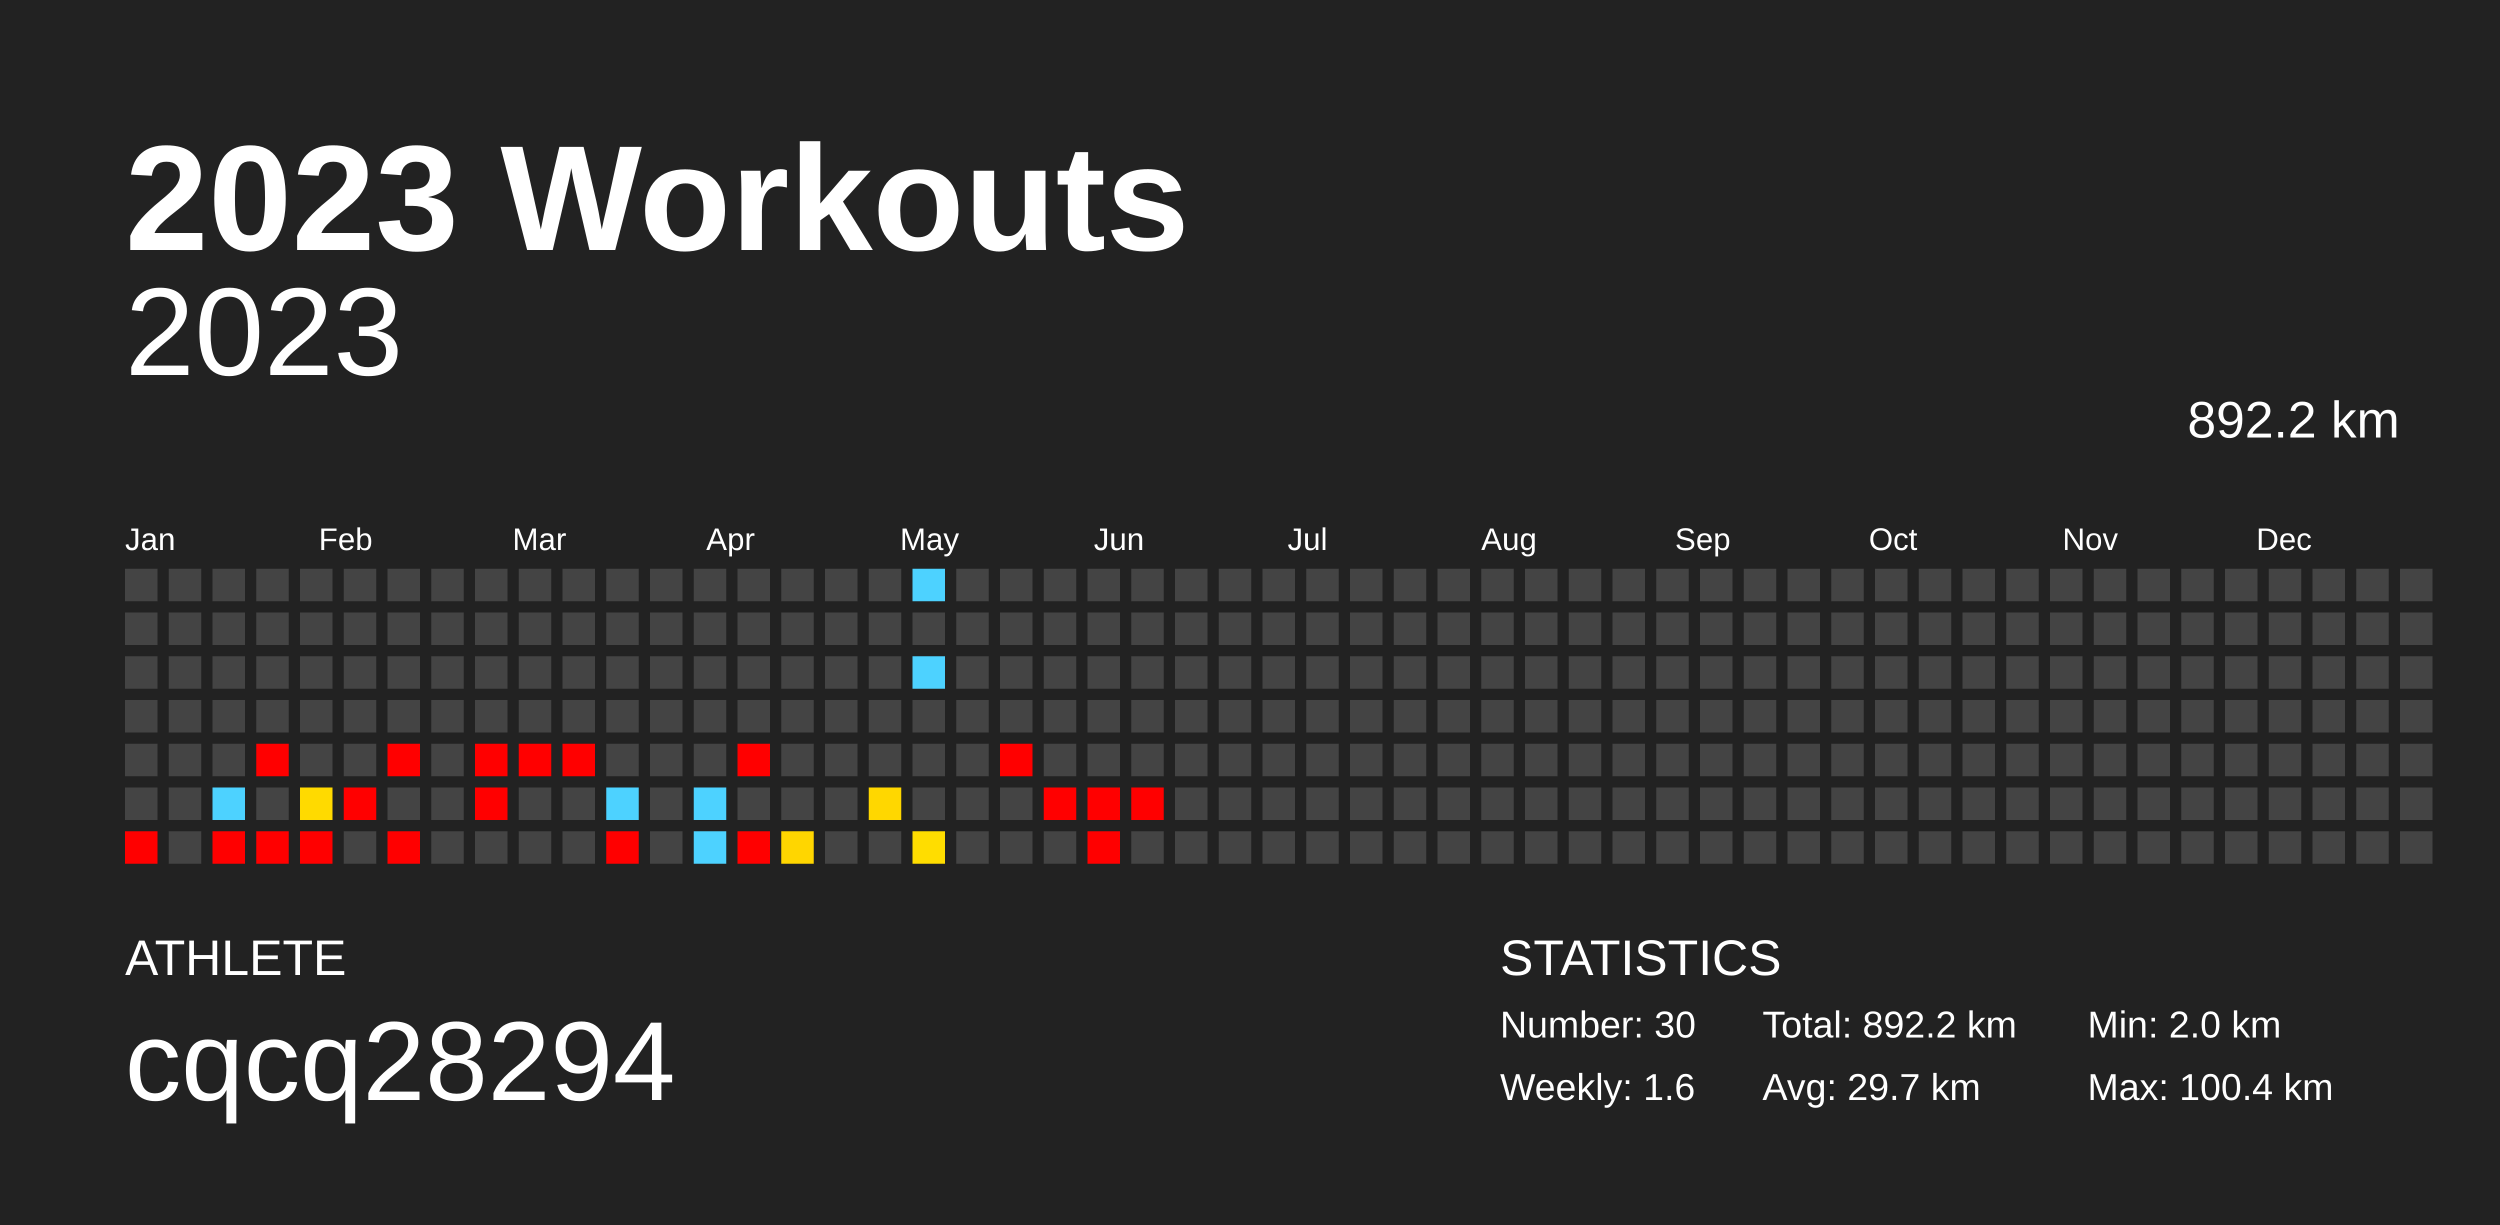
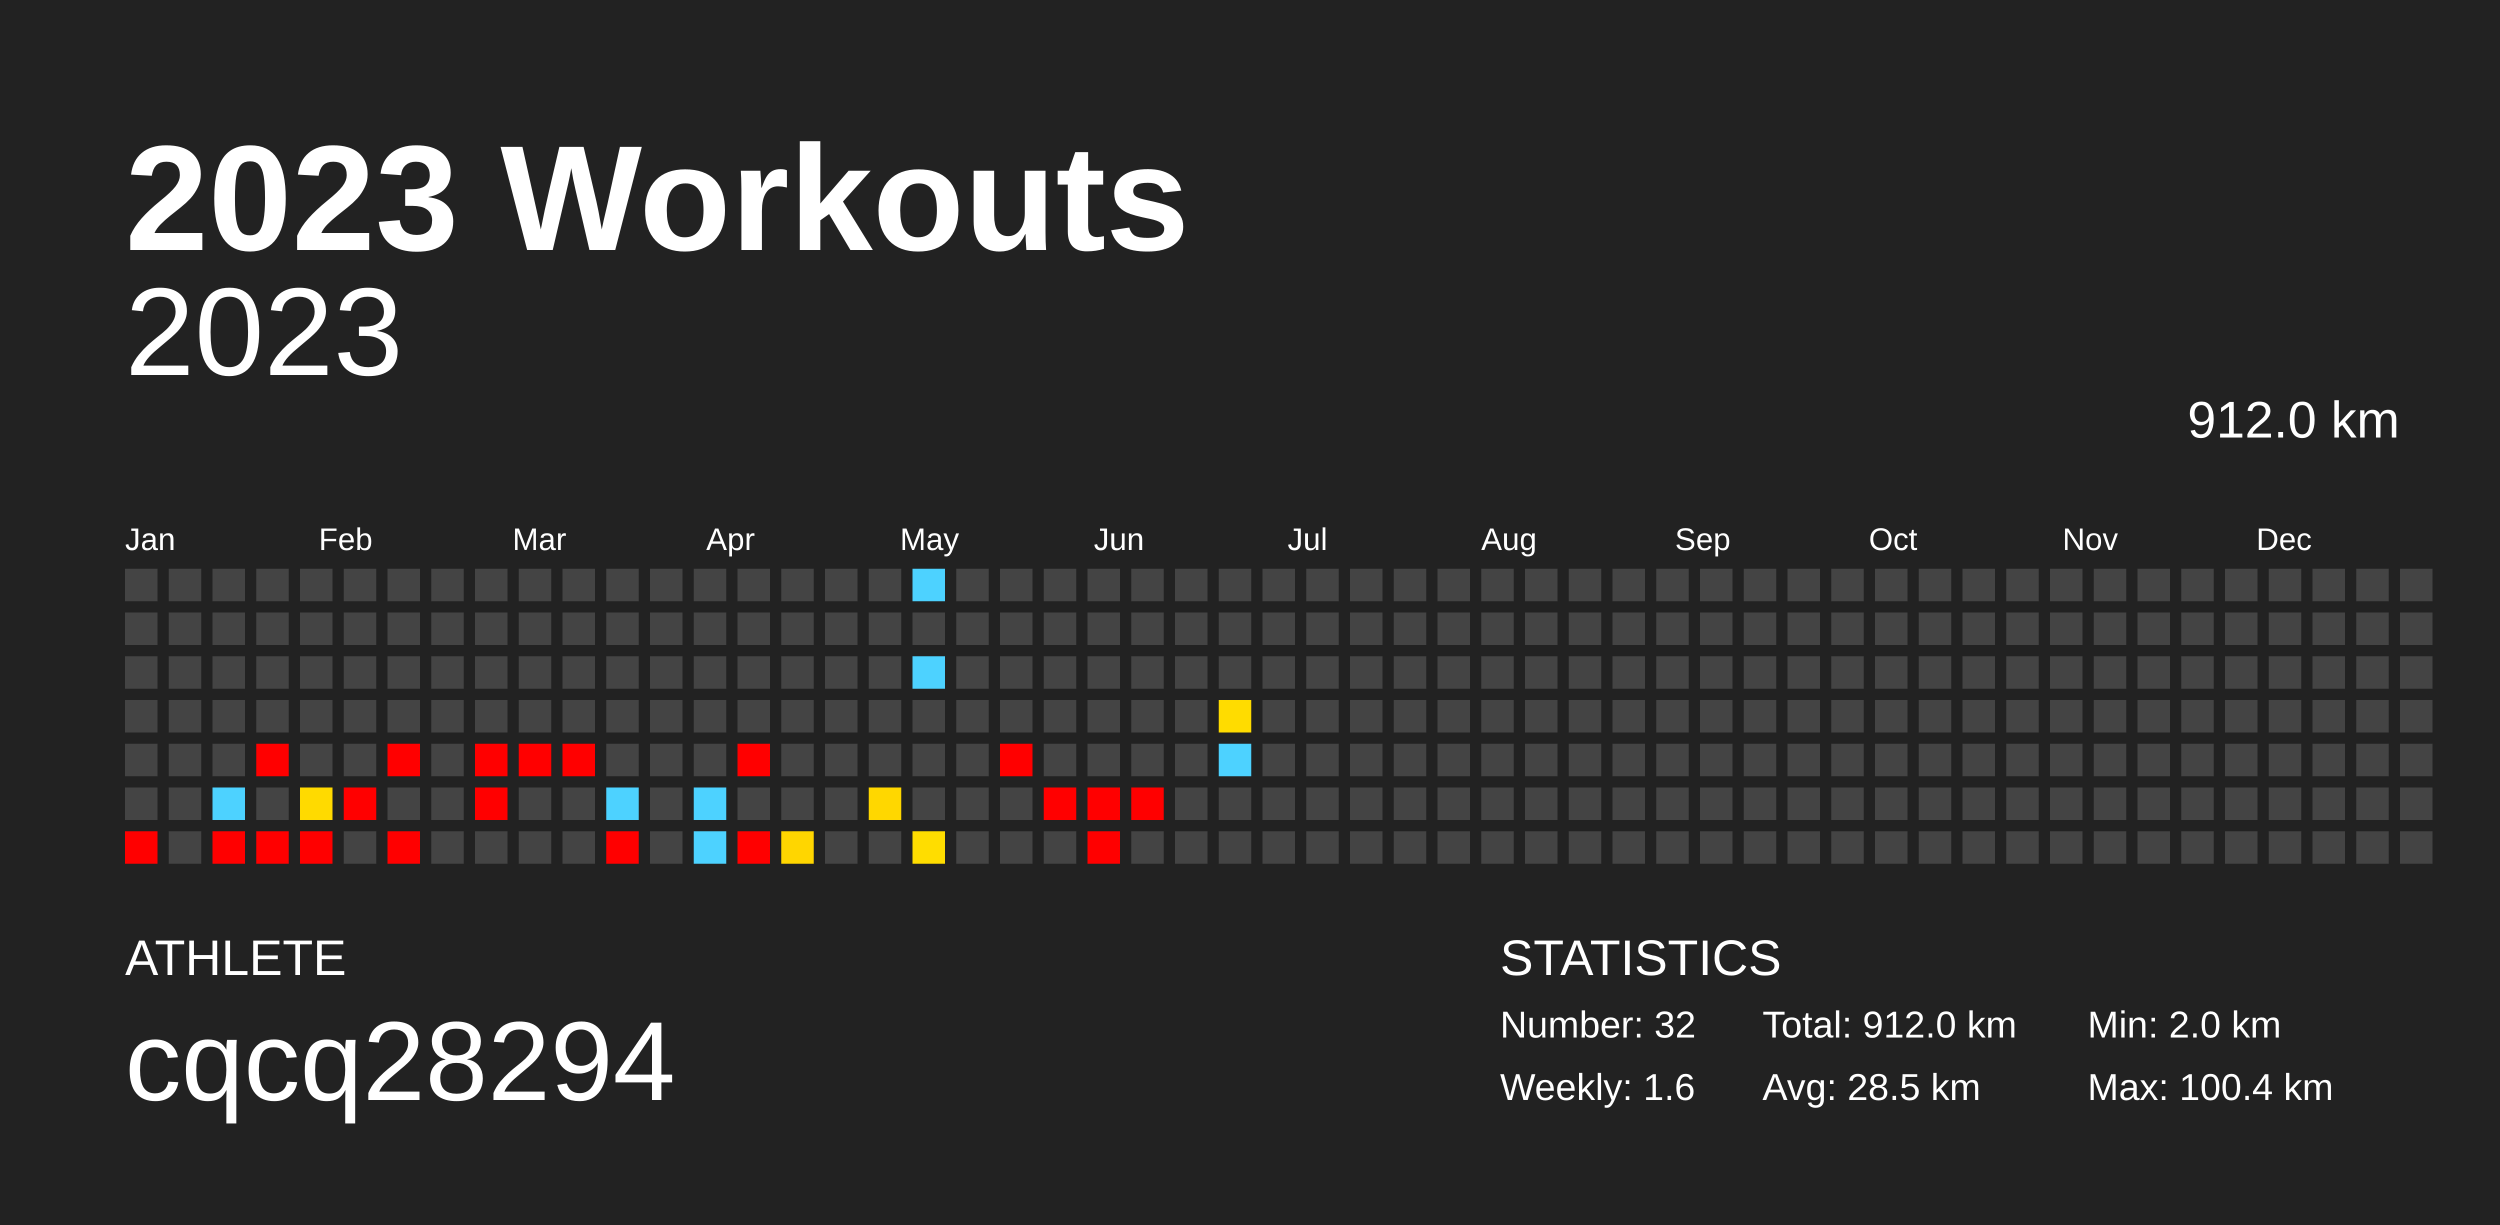
<svg xmlns="http://www.w3.org/2000/svg" baseProfile="full" height="98mm" version="1.1" viewBox="0,0,200,98" width="200mm">
  <defs />
  <rect fill="#222222" height="98" width="200" x="0" y="0" />
  <text fill="#FFFFFF" style="font-size:12px; font-family:Arial; font-weight:bold;" x="10" y="20">2023 Workouts</text>
  <text fill="#FFFFFF" style="font-size:4px; font-family:Arial" x="10" y="78">ATHLETE</text>
  <text fill="#FFFFFF" style="font-size:9px; font-family:Arial" x="10" y="88">cqcq28294</text>
  <text fill="#FFFFFF" style="font-size:4px; font-family:Arial" x="120" y="78">STATISTICS</text>
-   <text fill="#FFFFFF" style="font-size:3px; font-family:Arial" x="120" y="83">Number: 30</text>
+   <text fill="#FFFFFF" style="font-size:3px; font-family:Arial" x="120" y="83">Number: 32</text>
  <text fill="#FFFFFF" style="font-size:3px; font-family:Arial" x="120" y="88">Weekly: 1.6</text>
-   <text fill="#FFFFFF" style="font-size:3px; font-family:Arial" x="141" y="83">Total: 892.2 km</text>
-   <text fill="#FFFFFF" style="font-size:3px; font-family:Arial" x="141" y="88">Avg: 29.7 km</text>
+   <text fill="#FFFFFF" style="font-size:3px; font-family:Arial" x="141" y="83">Total: 912.0 km</text>
+   <text fill="#FFFFFF" style="font-size:3px; font-family:Arial" x="141" y="88">Avg: 28.5 km</text>
  <text fill="#FFFFFF" style="font-size:3px; font-family:Arial" x="167" y="83">Min: 2.0 km</text>
  <text fill="#FFFFFF" style="font-size:3px; font-family:Arial" x="167" y="88">Max: 100.4 km</text>
  <text alignment-baseline="hanging" fill="#FFFFFF" style="font-size:10.0px; font-family:Arial;" x="10" y="30">2023</text>
-   <text alignment-baseline="hanging" fill="#FFFFFF" style="font-size:4.125px; font-family:Arial;" x="175" y="35">892.2 km</text>
+   <text alignment-baseline="hanging" fill="#FFFFFF" style="font-size:4.125px; font-family:Arial;" x="175" y="35">912.0 km</text>
  <text fill="#FFFFFF" style="font-size:2.5px; font-family:Arial" x="10.0" y="44">Jan</text>
  <text fill="#FFFFFF" style="font-size:2.5px; font-family:Arial" x="25.5" y="44">Feb</text>
  <text fill="#FFFFFF" style="font-size:2.5px; font-family:Arial" x="41.0" y="44">Mar</text>
  <text fill="#FFFFFF" style="font-size:2.5px; font-family:Arial" x="56.5" y="44">Apr</text>
  <text fill="#FFFFFF" style="font-size:2.5px; font-family:Arial" x="72.0" y="44">May</text>
  <text fill="#FFFFFF" style="font-size:2.5px; font-family:Arial" x="87.5" y="44">Jun</text>
  <text fill="#FFFFFF" style="font-size:2.5px; font-family:Arial" x="103.0" y="44">Jul</text>
  <text fill="#FFFFFF" style="font-size:2.5px; font-family:Arial" x="118.5" y="44">Aug</text>
  <text fill="#FFFFFF" style="font-size:2.5px; font-family:Arial" x="134.0" y="44">Sep</text>
  <text fill="#FFFFFF" style="font-size:2.5px; font-family:Arial" x="149.5" y="44">Oct</text>
  <text fill="#FFFFFF" style="font-size:2.5px; font-family:Arial" x="165.0" y="44">Nov</text>
  <text fill="#FFFFFF" style="font-size:2.5px; font-family:Arial" x="180.5" y="44">Dec</text>
  <rect fill="#444444" height="2.6" width="2.6" x="10.0" y="45.5" />
  <rect fill="#444444" height="2.6" width="2.6" x="10.0" y="49.0" />
  <rect fill="#444444" height="2.6" width="2.6" x="10.0" y="52.5" />
  <rect fill="#444444" height="2.6" width="2.6" x="10.0" y="56.0" />
  <rect fill="#444444" height="2.6" width="2.6" x="10.0" y="59.5" />
  <rect fill="#444444" height="2.6" width="2.6" x="10.0" y="63.0" />
  <rect fill="red" height="2.6" width="2.6" x="10.0" y="66.5" />
  <rect fill="#444444" height="2.6" width="2.6" x="13.5" y="45.5" />
  <rect fill="#444444" height="2.6" width="2.6" x="13.5" y="49.0" />
  <rect fill="#444444" height="2.6" width="2.6" x="13.5" y="52.5" />
  <rect fill="#444444" height="2.6" width="2.6" x="13.5" y="56.0" />
  <rect fill="#444444" height="2.6" width="2.6" x="13.5" y="59.5" />
  <rect fill="#444444" height="2.6" width="2.6" x="13.5" y="63.0" />
  <rect fill="#444444" height="2.6" width="2.6" x="13.5" y="66.5" />
  <rect fill="#444444" height="2.6" width="2.6" x="17.0" y="45.5" />
  <rect fill="#444444" height="2.6" width="2.6" x="17.0" y="49.0" />
  <rect fill="#444444" height="2.6" width="2.6" x="17.0" y="52.5" />
  <rect fill="#444444" height="2.6" width="2.6" x="17.0" y="56.0" />
  <rect fill="#444444" height="2.6" width="2.6" x="17.0" y="59.5" />
  <rect fill="#4dd2ff" height="2.6" width="2.6" x="17.0" y="63.0" />
  <rect fill="red" height="2.6" width="2.6" x="17.0" y="66.5" />
  <rect fill="#444444" height="2.6" width="2.6" x="20.5" y="45.5" />
  <rect fill="#444444" height="2.6" width="2.6" x="20.5" y="49.0" />
  <rect fill="#444444" height="2.6" width="2.6" x="20.5" y="52.5" />
  <rect fill="#444444" height="2.6" width="2.6" x="20.5" y="56.0" />
  <rect fill="red" height="2.6" width="2.6" x="20.5" y="59.5" />
  <rect fill="#444444" height="2.6" width="2.6" x="20.5" y="63.0" />
  <rect fill="red" height="2.6" width="2.6" x="20.5" y="66.5" />
  <rect fill="#444444" height="2.6" width="2.6" x="24.0" y="45.5" />
  <rect fill="#444444" height="2.6" width="2.6" x="24.0" y="49.0" />
  <rect fill="#444444" height="2.6" width="2.6" x="24.0" y="52.5" />
  <rect fill="#444444" height="2.6" width="2.6" x="24.0" y="56.0" />
  <rect fill="#444444" height="2.6" width="2.6" x="24.0" y="59.5" />
  <rect fill="#ffda00" height="2.6" width="2.6" x="24.0" y="63.0" />
  <rect fill="red" height="2.6" width="2.6" x="24.0" y="66.5" />
  <rect fill="#444444" height="2.6" width="2.6" x="27.5" y="45.5" />
  <rect fill="#444444" height="2.6" width="2.6" x="27.5" y="49.0" />
  <rect fill="#444444" height="2.6" width="2.6" x="27.5" y="52.5" />
  <rect fill="#444444" height="2.6" width="2.6" x="27.5" y="56.0" />
  <rect fill="#444444" height="2.6" width="2.6" x="27.5" y="59.5" />
  <rect fill="red" height="2.6" width="2.6" x="27.5" y="63.0" />
  <rect fill="#444444" height="2.6" width="2.6" x="27.5" y="66.5" />
  <rect fill="#444444" height="2.6" width="2.6" x="31.0" y="45.5" />
  <rect fill="#444444" height="2.6" width="2.6" x="31.0" y="49.0" />
  <rect fill="#444444" height="2.6" width="2.6" x="31.0" y="52.5" />
  <rect fill="#444444" height="2.6" width="2.6" x="31.0" y="56.0" />
  <rect fill="red" height="2.6" width="2.6" x="31.0" y="59.5" />
  <rect fill="#444444" height="2.6" width="2.6" x="31.0" y="63.0" />
  <rect fill="red" height="2.6" width="2.6" x="31.0" y="66.5" />
  <rect fill="#444444" height="2.6" width="2.6" x="34.5" y="45.5" />
  <rect fill="#444444" height="2.6" width="2.6" x="34.5" y="49.0" />
  <rect fill="#444444" height="2.6" width="2.6" x="34.5" y="52.5" />
  <rect fill="#444444" height="2.6" width="2.6" x="34.5" y="56.0" />
  <rect fill="#444444" height="2.6" width="2.6" x="34.5" y="59.5" />
  <rect fill="#444444" height="2.6" width="2.6" x="34.5" y="63.0" />
  <rect fill="#444444" height="2.6" width="2.6" x="34.5" y="66.5" />
  <rect fill="#444444" height="2.6" width="2.6" x="38.0" y="45.5" />
  <rect fill="#444444" height="2.6" width="2.6" x="38.0" y="49.0" />
  <rect fill="#444444" height="2.6" width="2.6" x="38.0" y="52.5" />
  <rect fill="#444444" height="2.6" width="2.6" x="38.0" y="56.0" />
  <rect fill="red" height="2.6" width="2.6" x="38.0" y="59.5" />
  <rect fill="red" height="2.6" width="2.6" x="38.0" y="63.0" />
  <rect fill="#444444" height="2.6" width="2.6" x="38.0" y="66.5" />
  <rect fill="#444444" height="2.6" width="2.6" x="41.5" y="45.5" />
  <rect fill="#444444" height="2.6" width="2.6" x="41.5" y="49.0" />
  <rect fill="#444444" height="2.6" width="2.6" x="41.5" y="52.5" />
  <rect fill="#444444" height="2.6" width="2.6" x="41.5" y="56.0" />
  <rect fill="red" height="2.6" width="2.6" x="41.5" y="59.5" />
  <rect fill="#444444" height="2.6" width="2.6" x="41.5" y="63.0" />
  <rect fill="#444444" height="2.6" width="2.6" x="41.5" y="66.5" />
  <rect fill="#444444" height="2.6" width="2.6" x="45.0" y="45.5" />
  <rect fill="#444444" height="2.6" width="2.6" x="45.0" y="49.0" />
  <rect fill="#444444" height="2.6" width="2.6" x="45.0" y="52.5" />
  <rect fill="#444444" height="2.6" width="2.6" x="45.0" y="56.0" />
  <rect fill="red" height="2.6" width="2.6" x="45.0" y="59.5" />
  <rect fill="#444444" height="2.6" width="2.6" x="45.0" y="63.0" />
  <rect fill="#444444" height="2.6" width="2.6" x="45.0" y="66.5" />
  <rect fill="#444444" height="2.6" width="2.6" x="48.5" y="45.5" />
  <rect fill="#444444" height="2.6" width="2.6" x="48.5" y="49.0" />
  <rect fill="#444444" height="2.6" width="2.6" x="48.5" y="52.5" />
  <rect fill="#444444" height="2.6" width="2.6" x="48.5" y="56.0" />
  <rect fill="#444444" height="2.6" width="2.6" x="48.5" y="59.5" />
  <rect fill="#4dd2ff" height="2.6" width="2.6" x="48.5" y="63.0" />
  <rect fill="red" height="2.6" width="2.6" x="48.5" y="66.5" />
  <rect fill="#444444" height="2.6" width="2.6" x="52.0" y="45.5" />
  <rect fill="#444444" height="2.6" width="2.6" x="52.0" y="49.0" />
  <rect fill="#444444" height="2.6" width="2.6" x="52.0" y="52.5" />
  <rect fill="#444444" height="2.6" width="2.6" x="52.0" y="56.0" />
  <rect fill="#444444" height="2.6" width="2.6" x="52.0" y="59.5" />
  <rect fill="#444444" height="2.6" width="2.6" x="52.0" y="63.0" />
  <rect fill="#444444" height="2.6" width="2.6" x="52.0" y="66.5" />
  <rect fill="#444444" height="2.6" width="2.6" x="55.5" y="45.5" />
  <rect fill="#444444" height="2.6" width="2.6" x="55.5" y="49.0" />
  <rect fill="#444444" height="2.6" width="2.6" x="55.5" y="52.5" />
  <rect fill="#444444" height="2.6" width="2.6" x="55.5" y="56.0" />
  <rect fill="#444444" height="2.6" width="2.6" x="55.5" y="59.5" />
  <rect fill="#4dd2ff" height="2.6" width="2.6" x="55.5" y="63.0" />
  <rect fill="#4dd2ff" height="2.6" width="2.6" x="55.5" y="66.5" />
  <rect fill="#444444" height="2.6" width="2.6" x="59.0" y="45.5" />
  <rect fill="#444444" height="2.6" width="2.6" x="59.0" y="49.0" />
  <rect fill="#444444" height="2.6" width="2.6" x="59.0" y="52.5" />
  <rect fill="#444444" height="2.6" width="2.6" x="59.0" y="56.0" />
  <rect fill="red" height="2.6" width="2.6" x="59.0" y="59.5" />
  <rect fill="#444444" height="2.6" width="2.6" x="59.0" y="63.0" />
  <rect fill="red" height="2.6" width="2.6" x="59.0" y="66.5" />
  <rect fill="#444444" height="2.6" width="2.6" x="62.5" y="45.5" />
  <rect fill="#444444" height="2.6" width="2.6" x="62.5" y="49.0" />
  <rect fill="#444444" height="2.6" width="2.6" x="62.5" y="52.5" />
  <rect fill="#444444" height="2.6" width="2.6" x="62.5" y="56.0" />
  <rect fill="#444444" height="2.6" width="2.6" x="62.5" y="59.5" />
  <rect fill="#444444" height="2.6" width="2.6" x="62.5" y="63.0" />
  <rect fill="#ffd600" height="2.6" width="2.6" x="62.5" y="66.5" />
  <rect fill="#444444" height="2.6" width="2.6" x="66.0" y="45.5" />
  <rect fill="#444444" height="2.6" width="2.6" x="66.0" y="49.0" />
  <rect fill="#444444" height="2.6" width="2.6" x="66.0" y="52.5" />
  <rect fill="#444444" height="2.6" width="2.6" x="66.0" y="56.0" />
  <rect fill="#444444" height="2.6" width="2.6" x="66.0" y="59.5" />
  <rect fill="#444444" height="2.6" width="2.6" x="66.0" y="63.0" />
  <rect fill="#444444" height="2.6" width="2.6" x="66.0" y="66.5" />
  <rect fill="#444444" height="2.6" width="2.6" x="69.5" y="45.5" />
  <rect fill="#444444" height="2.6" width="2.6" x="69.5" y="49.0" />
  <rect fill="#444444" height="2.6" width="2.6" x="69.5" y="52.5" />
  <rect fill="#444444" height="2.6" width="2.6" x="69.5" y="56.0" />
  <rect fill="#444444" height="2.6" width="2.6" x="69.5" y="59.5" />
  <rect fill="#ffd700" height="2.6" width="2.6" x="69.5" y="63.0" />
  <rect fill="#444444" height="2.6" width="2.6" x="69.5" y="66.5" />
  <rect fill="#4dd2ff" height="2.6" width="2.6" x="73.0" y="45.5" />
  <rect fill="#444444" height="2.6" width="2.6" x="73.0" y="49.0" />
  <rect fill="#4dd2ff" height="2.6" width="2.6" x="73.0" y="52.5" />
  <rect fill="#444444" height="2.6" width="2.6" x="73.0" y="56.0" />
  <rect fill="#444444" height="2.6" width="2.6" x="73.0" y="59.5" />
  <rect fill="#444444" height="2.6" width="2.6" x="73.0" y="63.0" />
  <rect fill="#ffdd00" height="2.6" width="2.6" x="73.0" y="66.5" />
  <rect fill="#444444" height="2.6" width="2.6" x="76.5" y="45.5" />
  <rect fill="#444444" height="2.6" width="2.6" x="76.5" y="49.0" />
  <rect fill="#444444" height="2.6" width="2.6" x="76.5" y="52.5" />
  <rect fill="#444444" height="2.6" width="2.6" x="76.5" y="56.0" />
  <rect fill="#444444" height="2.6" width="2.6" x="76.5" y="59.5" />
  <rect fill="#444444" height="2.6" width="2.6" x="76.5" y="63.0" />
  <rect fill="#444444" height="2.6" width="2.6" x="76.5" y="66.5" />
  <rect fill="#444444" height="2.6" width="2.6" x="80.0" y="45.5" />
  <rect fill="#444444" height="2.6" width="2.6" x="80.0" y="49.0" />
  <rect fill="#444444" height="2.6" width="2.6" x="80.0" y="52.5" />
  <rect fill="#444444" height="2.6" width="2.6" x="80.0" y="56.0" />
  <rect fill="red" height="2.6" width="2.6" x="80.0" y="59.5" />
  <rect fill="#444444" height="2.6" width="2.6" x="80.0" y="63.0" />
  <rect fill="#444444" height="2.6" width="2.6" x="80.0" y="66.5" />
  <rect fill="#444444" height="2.6" width="2.6" x="83.5" y="45.5" />
  <rect fill="#444444" height="2.6" width="2.6" x="83.5" y="49.0" />
  <rect fill="#444444" height="2.6" width="2.6" x="83.5" y="52.5" />
  <rect fill="#444444" height="2.6" width="2.6" x="83.5" y="56.0" />
  <rect fill="#444444" height="2.6" width="2.6" x="83.5" y="59.5" />
  <rect fill="red" height="2.6" width="2.6" x="83.5" y="63.0" />
  <rect fill="#444444" height="2.6" width="2.6" x="83.5" y="66.5" />
  <rect fill="#444444" height="2.6" width="2.6" x="87.0" y="45.5" />
  <rect fill="#444444" height="2.6" width="2.6" x="87.0" y="49.0" />
  <rect fill="#444444" height="2.6" width="2.6" x="87.0" y="52.5" />
  <rect fill="#444444" height="2.6" width="2.6" x="87.0" y="56.0" />
  <rect fill="#444444" height="2.6" width="2.6" x="87.0" y="59.5" />
  <rect fill="red" height="2.6" width="2.6" x="87.0" y="63.0" />
  <rect fill="red" height="2.6" width="2.6" x="87.0" y="66.5" />
  <rect fill="#444444" height="2.6" width="2.6" x="90.5" y="45.5" />
  <rect fill="#444444" height="2.6" width="2.6" x="90.5" y="49.0" />
  <rect fill="#444444" height="2.6" width="2.6" x="90.5" y="52.5" />
  <rect fill="#444444" height="2.6" width="2.6" x="90.5" y="56.0" />
  <rect fill="#444444" height="2.6" width="2.6" x="90.5" y="59.5" />
  <rect fill="red" height="2.6" width="2.6" x="90.5" y="63.0" />
  <rect fill="#444444" height="2.6" width="2.6" x="90.5" y="66.5" />
  <rect fill="#444444" height="2.6" width="2.6" x="94.0" y="45.5" />
  <rect fill="#444444" height="2.6" width="2.6" x="94.0" y="49.0" />
  <rect fill="#444444" height="2.6" width="2.6" x="94.0" y="52.5" />
  <rect fill="#444444" height="2.6" width="2.6" x="94.0" y="56.0" />
  <rect fill="#444444" height="2.6" width="2.6" x="94.0" y="59.5" />
  <rect fill="#444444" height="2.6" width="2.6" x="94.0" y="63.0" />
  <rect fill="#444444" height="2.6" width="2.6" x="94.0" y="66.5" />
  <rect fill="#444444" height="2.6" width="2.6" x="97.5" y="45.5" />
  <rect fill="#444444" height="2.6" width="2.6" x="97.5" y="49.0" />
  <rect fill="#444444" height="2.6" width="2.6" x="97.5" y="52.5" />
-   <rect fill="#444444" height="2.6" width="2.6" x="97.5" y="56.0" />
-   <rect fill="#444444" height="2.6" width="2.6" x="97.5" y="59.5" />
+   <rect fill="#ffdc00" height="2.6" width="2.6" x="97.5" y="56.0" />
+   <rect fill="#4dd2ff" height="2.6" width="2.6" x="97.5" y="59.5" />
  <rect fill="#444444" height="2.6" width="2.6" x="97.5" y="63.0" />
  <rect fill="#444444" height="2.6" width="2.6" x="97.5" y="66.5" />
  <rect fill="#444444" height="2.6" width="2.6" x="101.0" y="45.5" />
  <rect fill="#444444" height="2.6" width="2.6" x="101.0" y="49.0" />
  <rect fill="#444444" height="2.6" width="2.6" x="101.0" y="52.5" />
  <rect fill="#444444" height="2.6" width="2.6" x="101.0" y="56.0" />
  <rect fill="#444444" height="2.6" width="2.6" x="101.0" y="59.5" />
  <rect fill="#444444" height="2.6" width="2.6" x="101.0" y="63.0" />
  <rect fill="#444444" height="2.6" width="2.6" x="101.0" y="66.5" />
  <rect fill="#444444" height="2.6" width="2.6" x="104.5" y="45.5" />
  <rect fill="#444444" height="2.6" width="2.6" x="104.5" y="49.0" />
  <rect fill="#444444" height="2.6" width="2.6" x="104.5" y="52.5" />
  <rect fill="#444444" height="2.6" width="2.6" x="104.5" y="56.0" />
  <rect fill="#444444" height="2.6" width="2.6" x="104.5" y="59.5" />
  <rect fill="#444444" height="2.6" width="2.6" x="104.5" y="63.0" />
  <rect fill="#444444" height="2.6" width="2.6" x="104.5" y="66.5" />
  <rect fill="#444444" height="2.6" width="2.6" x="108.0" y="45.5" />
  <rect fill="#444444" height="2.6" width="2.6" x="108.0" y="49.0" />
  <rect fill="#444444" height="2.6" width="2.6" x="108.0" y="52.5" />
  <rect fill="#444444" height="2.6" width="2.6" x="108.0" y="56.0" />
  <rect fill="#444444" height="2.6" width="2.6" x="108.0" y="59.5" />
  <rect fill="#444444" height="2.6" width="2.6" x="108.0" y="63.0" />
  <rect fill="#444444" height="2.6" width="2.6" x="108.0" y="66.5" />
  <rect fill="#444444" height="2.6" width="2.6" x="111.5" y="45.5" />
  <rect fill="#444444" height="2.6" width="2.6" x="111.5" y="49.0" />
  <rect fill="#444444" height="2.6" width="2.6" x="111.5" y="52.5" />
  <rect fill="#444444" height="2.6" width="2.6" x="111.5" y="56.0" />
  <rect fill="#444444" height="2.6" width="2.6" x="111.5" y="59.5" />
  <rect fill="#444444" height="2.6" width="2.6" x="111.5" y="63.0" />
  <rect fill="#444444" height="2.6" width="2.6" x="111.5" y="66.5" />
  <rect fill="#444444" height="2.6" width="2.6" x="115.0" y="45.5" />
  <rect fill="#444444" height="2.6" width="2.6" x="115.0" y="49.0" />
  <rect fill="#444444" height="2.6" width="2.6" x="115.0" y="52.5" />
  <rect fill="#444444" height="2.6" width="2.6" x="115.0" y="56.0" />
  <rect fill="#444444" height="2.6" width="2.6" x="115.0" y="59.5" />
  <rect fill="#444444" height="2.6" width="2.6" x="115.0" y="63.0" />
  <rect fill="#444444" height="2.6" width="2.6" x="115.0" y="66.5" />
  <rect fill="#444444" height="2.6" width="2.6" x="118.5" y="45.5" />
  <rect fill="#444444" height="2.6" width="2.6" x="118.5" y="49.0" />
  <rect fill="#444444" height="2.6" width="2.6" x="118.5" y="52.5" />
  <rect fill="#444444" height="2.6" width="2.6" x="118.5" y="56.0" />
  <rect fill="#444444" height="2.6" width="2.6" x="118.5" y="59.5" />
  <rect fill="#444444" height="2.6" width="2.6" x="118.5" y="63.0" />
  <rect fill="#444444" height="2.6" width="2.6" x="118.5" y="66.5" />
  <rect fill="#444444" height="2.6" width="2.6" x="122.0" y="45.5" />
  <rect fill="#444444" height="2.6" width="2.6" x="122.0" y="49.0" />
  <rect fill="#444444" height="2.6" width="2.6" x="122.0" y="52.5" />
  <rect fill="#444444" height="2.6" width="2.6" x="122.0" y="56.0" />
  <rect fill="#444444" height="2.6" width="2.6" x="122.0" y="59.5" />
  <rect fill="#444444" height="2.6" width="2.6" x="122.0" y="63.0" />
  <rect fill="#444444" height="2.6" width="2.6" x="122.0" y="66.5" />
  <rect fill="#444444" height="2.6" width="2.6" x="125.5" y="45.5" />
  <rect fill="#444444" height="2.6" width="2.6" x="125.5" y="49.0" />
  <rect fill="#444444" height="2.6" width="2.6" x="125.5" y="52.5" />
  <rect fill="#444444" height="2.6" width="2.6" x="125.5" y="56.0" />
  <rect fill="#444444" height="2.6" width="2.6" x="125.5" y="59.5" />
  <rect fill="#444444" height="2.6" width="2.6" x="125.5" y="63.0" />
  <rect fill="#444444" height="2.6" width="2.6" x="125.5" y="66.5" />
  <rect fill="#444444" height="2.6" width="2.6" x="129.0" y="45.5" />
  <rect fill="#444444" height="2.6" width="2.6" x="129.0" y="49.0" />
  <rect fill="#444444" height="2.6" width="2.6" x="129.0" y="52.5" />
  <rect fill="#444444" height="2.6" width="2.6" x="129.0" y="56.0" />
  <rect fill="#444444" height="2.6" width="2.6" x="129.0" y="59.5" />
  <rect fill="#444444" height="2.6" width="2.6" x="129.0" y="63.0" />
  <rect fill="#444444" height="2.6" width="2.6" x="129.0" y="66.5" />
  <rect fill="#444444" height="2.6" width="2.6" x="132.5" y="45.5" />
  <rect fill="#444444" height="2.6" width="2.6" x="132.5" y="49.0" />
  <rect fill="#444444" height="2.6" width="2.6" x="132.5" y="52.5" />
  <rect fill="#444444" height="2.6" width="2.6" x="132.5" y="56.0" />
  <rect fill="#444444" height="2.6" width="2.6" x="132.5" y="59.5" />
  <rect fill="#444444" height="2.6" width="2.6" x="132.5" y="63.0" />
  <rect fill="#444444" height="2.6" width="2.6" x="132.5" y="66.5" />
  <rect fill="#444444" height="2.6" width="2.6" x="136.0" y="45.5" />
  <rect fill="#444444" height="2.6" width="2.6" x="136.0" y="49.0" />
  <rect fill="#444444" height="2.6" width="2.6" x="136.0" y="52.5" />
  <rect fill="#444444" height="2.6" width="2.6" x="136.0" y="56.0" />
  <rect fill="#444444" height="2.6" width="2.6" x="136.0" y="59.5" />
  <rect fill="#444444" height="2.6" width="2.6" x="136.0" y="63.0" />
  <rect fill="#444444" height="2.6" width="2.6" x="136.0" y="66.5" />
  <rect fill="#444444" height="2.6" width="2.6" x="139.5" y="45.5" />
  <rect fill="#444444" height="2.6" width="2.6" x="139.5" y="49.0" />
  <rect fill="#444444" height="2.6" width="2.6" x="139.5" y="52.5" />
  <rect fill="#444444" height="2.6" width="2.6" x="139.5" y="56.0" />
  <rect fill="#444444" height="2.6" width="2.6" x="139.5" y="59.5" />
  <rect fill="#444444" height="2.6" width="2.6" x="139.5" y="63.0" />
  <rect fill="#444444" height="2.6" width="2.6" x="139.5" y="66.5" />
  <rect fill="#444444" height="2.6" width="2.6" x="143.0" y="45.5" />
  <rect fill="#444444" height="2.6" width="2.6" x="143.0" y="49.0" />
  <rect fill="#444444" height="2.6" width="2.6" x="143.0" y="52.5" />
  <rect fill="#444444" height="2.6" width="2.6" x="143.0" y="56.0" />
  <rect fill="#444444" height="2.6" width="2.6" x="143.0" y="59.5" />
  <rect fill="#444444" height="2.6" width="2.6" x="143.0" y="63.0" />
  <rect fill="#444444" height="2.6" width="2.6" x="143.0" y="66.5" />
  <rect fill="#444444" height="2.6" width="2.6" x="146.5" y="45.5" />
  <rect fill="#444444" height="2.6" width="2.6" x="146.5" y="49.0" />
  <rect fill="#444444" height="2.6" width="2.6" x="146.5" y="52.5" />
  <rect fill="#444444" height="2.6" width="2.6" x="146.5" y="56.0" />
  <rect fill="#444444" height="2.6" width="2.6" x="146.5" y="59.5" />
  <rect fill="#444444" height="2.6" width="2.6" x="146.5" y="63.0" />
  <rect fill="#444444" height="2.6" width="2.6" x="146.5" y="66.5" />
  <rect fill="#444444" height="2.6" width="2.6" x="150.0" y="45.5" />
  <rect fill="#444444" height="2.6" width="2.6" x="150.0" y="49.0" />
  <rect fill="#444444" height="2.6" width="2.6" x="150.0" y="52.5" />
  <rect fill="#444444" height="2.6" width="2.6" x="150.0" y="56.0" />
  <rect fill="#444444" height="2.6" width="2.6" x="150.0" y="59.5" />
  <rect fill="#444444" height="2.6" width="2.6" x="150.0" y="63.0" />
  <rect fill="#444444" height="2.6" width="2.6" x="150.0" y="66.5" />
  <rect fill="#444444" height="2.6" width="2.6" x="153.5" y="45.5" />
  <rect fill="#444444" height="2.6" width="2.6" x="153.5" y="49.0" />
  <rect fill="#444444" height="2.6" width="2.6" x="153.5" y="52.5" />
  <rect fill="#444444" height="2.6" width="2.6" x="153.5" y="56.0" />
  <rect fill="#444444" height="2.6" width="2.6" x="153.5" y="59.5" />
  <rect fill="#444444" height="2.6" width="2.6" x="153.5" y="63.0" />
  <rect fill="#444444" height="2.6" width="2.6" x="153.5" y="66.5" />
  <rect fill="#444444" height="2.6" width="2.6" x="157.0" y="45.5" />
  <rect fill="#444444" height="2.6" width="2.6" x="157.0" y="49.0" />
  <rect fill="#444444" height="2.6" width="2.6" x="157.0" y="52.5" />
  <rect fill="#444444" height="2.6" width="2.6" x="157.0" y="56.0" />
  <rect fill="#444444" height="2.6" width="2.6" x="157.0" y="59.5" />
  <rect fill="#444444" height="2.6" width="2.6" x="157.0" y="63.0" />
  <rect fill="#444444" height="2.6" width="2.6" x="157.0" y="66.5" />
  <rect fill="#444444" height="2.6" width="2.6" x="160.5" y="45.5" />
  <rect fill="#444444" height="2.6" width="2.6" x="160.5" y="49.0" />
  <rect fill="#444444" height="2.6" width="2.6" x="160.5" y="52.5" />
  <rect fill="#444444" height="2.6" width="2.6" x="160.5" y="56.0" />
  <rect fill="#444444" height="2.6" width="2.6" x="160.5" y="59.5" />
  <rect fill="#444444" height="2.6" width="2.6" x="160.5" y="63.0" />
  <rect fill="#444444" height="2.6" width="2.6" x="160.5" y="66.5" />
  <rect fill="#444444" height="2.6" width="2.6" x="164.0" y="45.5" />
  <rect fill="#444444" height="2.6" width="2.6" x="164.0" y="49.0" />
  <rect fill="#444444" height="2.6" width="2.6" x="164.0" y="52.5" />
  <rect fill="#444444" height="2.6" width="2.6" x="164.0" y="56.0" />
  <rect fill="#444444" height="2.6" width="2.6" x="164.0" y="59.5" />
  <rect fill="#444444" height="2.6" width="2.6" x="164.0" y="63.0" />
  <rect fill="#444444" height="2.6" width="2.6" x="164.0" y="66.5" />
  <rect fill="#444444" height="2.6" width="2.6" x="167.5" y="45.5" />
  <rect fill="#444444" height="2.6" width="2.6" x="167.5" y="49.0" />
  <rect fill="#444444" height="2.6" width="2.6" x="167.5" y="52.5" />
  <rect fill="#444444" height="2.6" width="2.6" x="167.5" y="56.0" />
  <rect fill="#444444" height="2.6" width="2.6" x="167.5" y="59.5" />
  <rect fill="#444444" height="2.6" width="2.6" x="167.5" y="63.0" />
  <rect fill="#444444" height="2.6" width="2.6" x="167.5" y="66.5" />
  <rect fill="#444444" height="2.6" width="2.6" x="171.0" y="45.5" />
  <rect fill="#444444" height="2.6" width="2.6" x="171.0" y="49.0" />
  <rect fill="#444444" height="2.6" width="2.6" x="171.0" y="52.5" />
  <rect fill="#444444" height="2.6" width="2.6" x="171.0" y="56.0" />
  <rect fill="#444444" height="2.6" width="2.6" x="171.0" y="59.5" />
  <rect fill="#444444" height="2.6" width="2.6" x="171.0" y="63.0" />
  <rect fill="#444444" height="2.6" width="2.6" x="171.0" y="66.5" />
  <rect fill="#444444" height="2.6" width="2.6" x="174.5" y="45.5" />
  <rect fill="#444444" height="2.6" width="2.6" x="174.5" y="49.0" />
  <rect fill="#444444" height="2.6" width="2.6" x="174.5" y="52.5" />
  <rect fill="#444444" height="2.6" width="2.6" x="174.5" y="56.0" />
  <rect fill="#444444" height="2.6" width="2.6" x="174.5" y="59.5" />
  <rect fill="#444444" height="2.6" width="2.6" x="174.5" y="63.0" />
  <rect fill="#444444" height="2.6" width="2.6" x="174.5" y="66.5" />
  <rect fill="#444444" height="2.6" width="2.6" x="178.0" y="45.5" />
  <rect fill="#444444" height="2.6" width="2.6" x="178.0" y="49.0" />
  <rect fill="#444444" height="2.6" width="2.6" x="178.0" y="52.5" />
  <rect fill="#444444" height="2.6" width="2.6" x="178.0" y="56.0" />
  <rect fill="#444444" height="2.6" width="2.6" x="178.0" y="59.5" />
  <rect fill="#444444" height="2.6" width="2.6" x="178.0" y="63.0" />
  <rect fill="#444444" height="2.6" width="2.6" x="178.0" y="66.5" />
  <rect fill="#444444" height="2.6" width="2.6" x="181.5" y="45.5" />
  <rect fill="#444444" height="2.6" width="2.6" x="181.5" y="49.0" />
  <rect fill="#444444" height="2.6" width="2.6" x="181.5" y="52.5" />
  <rect fill="#444444" height="2.6" width="2.6" x="181.5" y="56.0" />
  <rect fill="#444444" height="2.6" width="2.6" x="181.5" y="59.5" />
  <rect fill="#444444" height="2.6" width="2.6" x="181.5" y="63.0" />
  <rect fill="#444444" height="2.6" width="2.6" x="181.5" y="66.5" />
  <rect fill="#444444" height="2.6" width="2.6" x="185.0" y="45.5" />
  <rect fill="#444444" height="2.6" width="2.6" x="185.0" y="49.0" />
  <rect fill="#444444" height="2.6" width="2.6" x="185.0" y="52.5" />
  <rect fill="#444444" height="2.6" width="2.6" x="185.0" y="56.0" />
  <rect fill="#444444" height="2.6" width="2.6" x="185.0" y="59.5" />
  <rect fill="#444444" height="2.6" width="2.6" x="185.0" y="63.0" />
  <rect fill="#444444" height="2.6" width="2.6" x="185.0" y="66.5" />
  <rect fill="#444444" height="2.6" width="2.6" x="188.5" y="45.5" />
  <rect fill="#444444" height="2.6" width="2.6" x="188.5" y="49.0" />
  <rect fill="#444444" height="2.6" width="2.6" x="188.5" y="52.5" />
  <rect fill="#444444" height="2.6" width="2.6" x="188.5" y="56.0" />
  <rect fill="#444444" height="2.6" width="2.6" x="188.5" y="59.5" />
  <rect fill="#444444" height="2.6" width="2.6" x="188.5" y="63.0" />
  <rect fill="#444444" height="2.6" width="2.6" x="188.5" y="66.5" />
  <rect fill="#444444" height="2.6" width="2.6" x="192.0" y="45.5" />
  <rect fill="#444444" height="2.6" width="2.6" x="192.0" y="49.0" />
  <rect fill="#444444" height="2.6" width="2.6" x="192.0" y="52.5" />
  <rect fill="#444444" height="2.6" width="2.6" x="192.0" y="56.0" />
  <rect fill="#444444" height="2.6" width="2.6" x="192.0" y="59.5" />
  <rect fill="#444444" height="2.6" width="2.6" x="192.0" y="63.0" />
  <rect fill="#444444" height="2.6" width="2.6" x="192.0" y="66.5" />
</svg>
